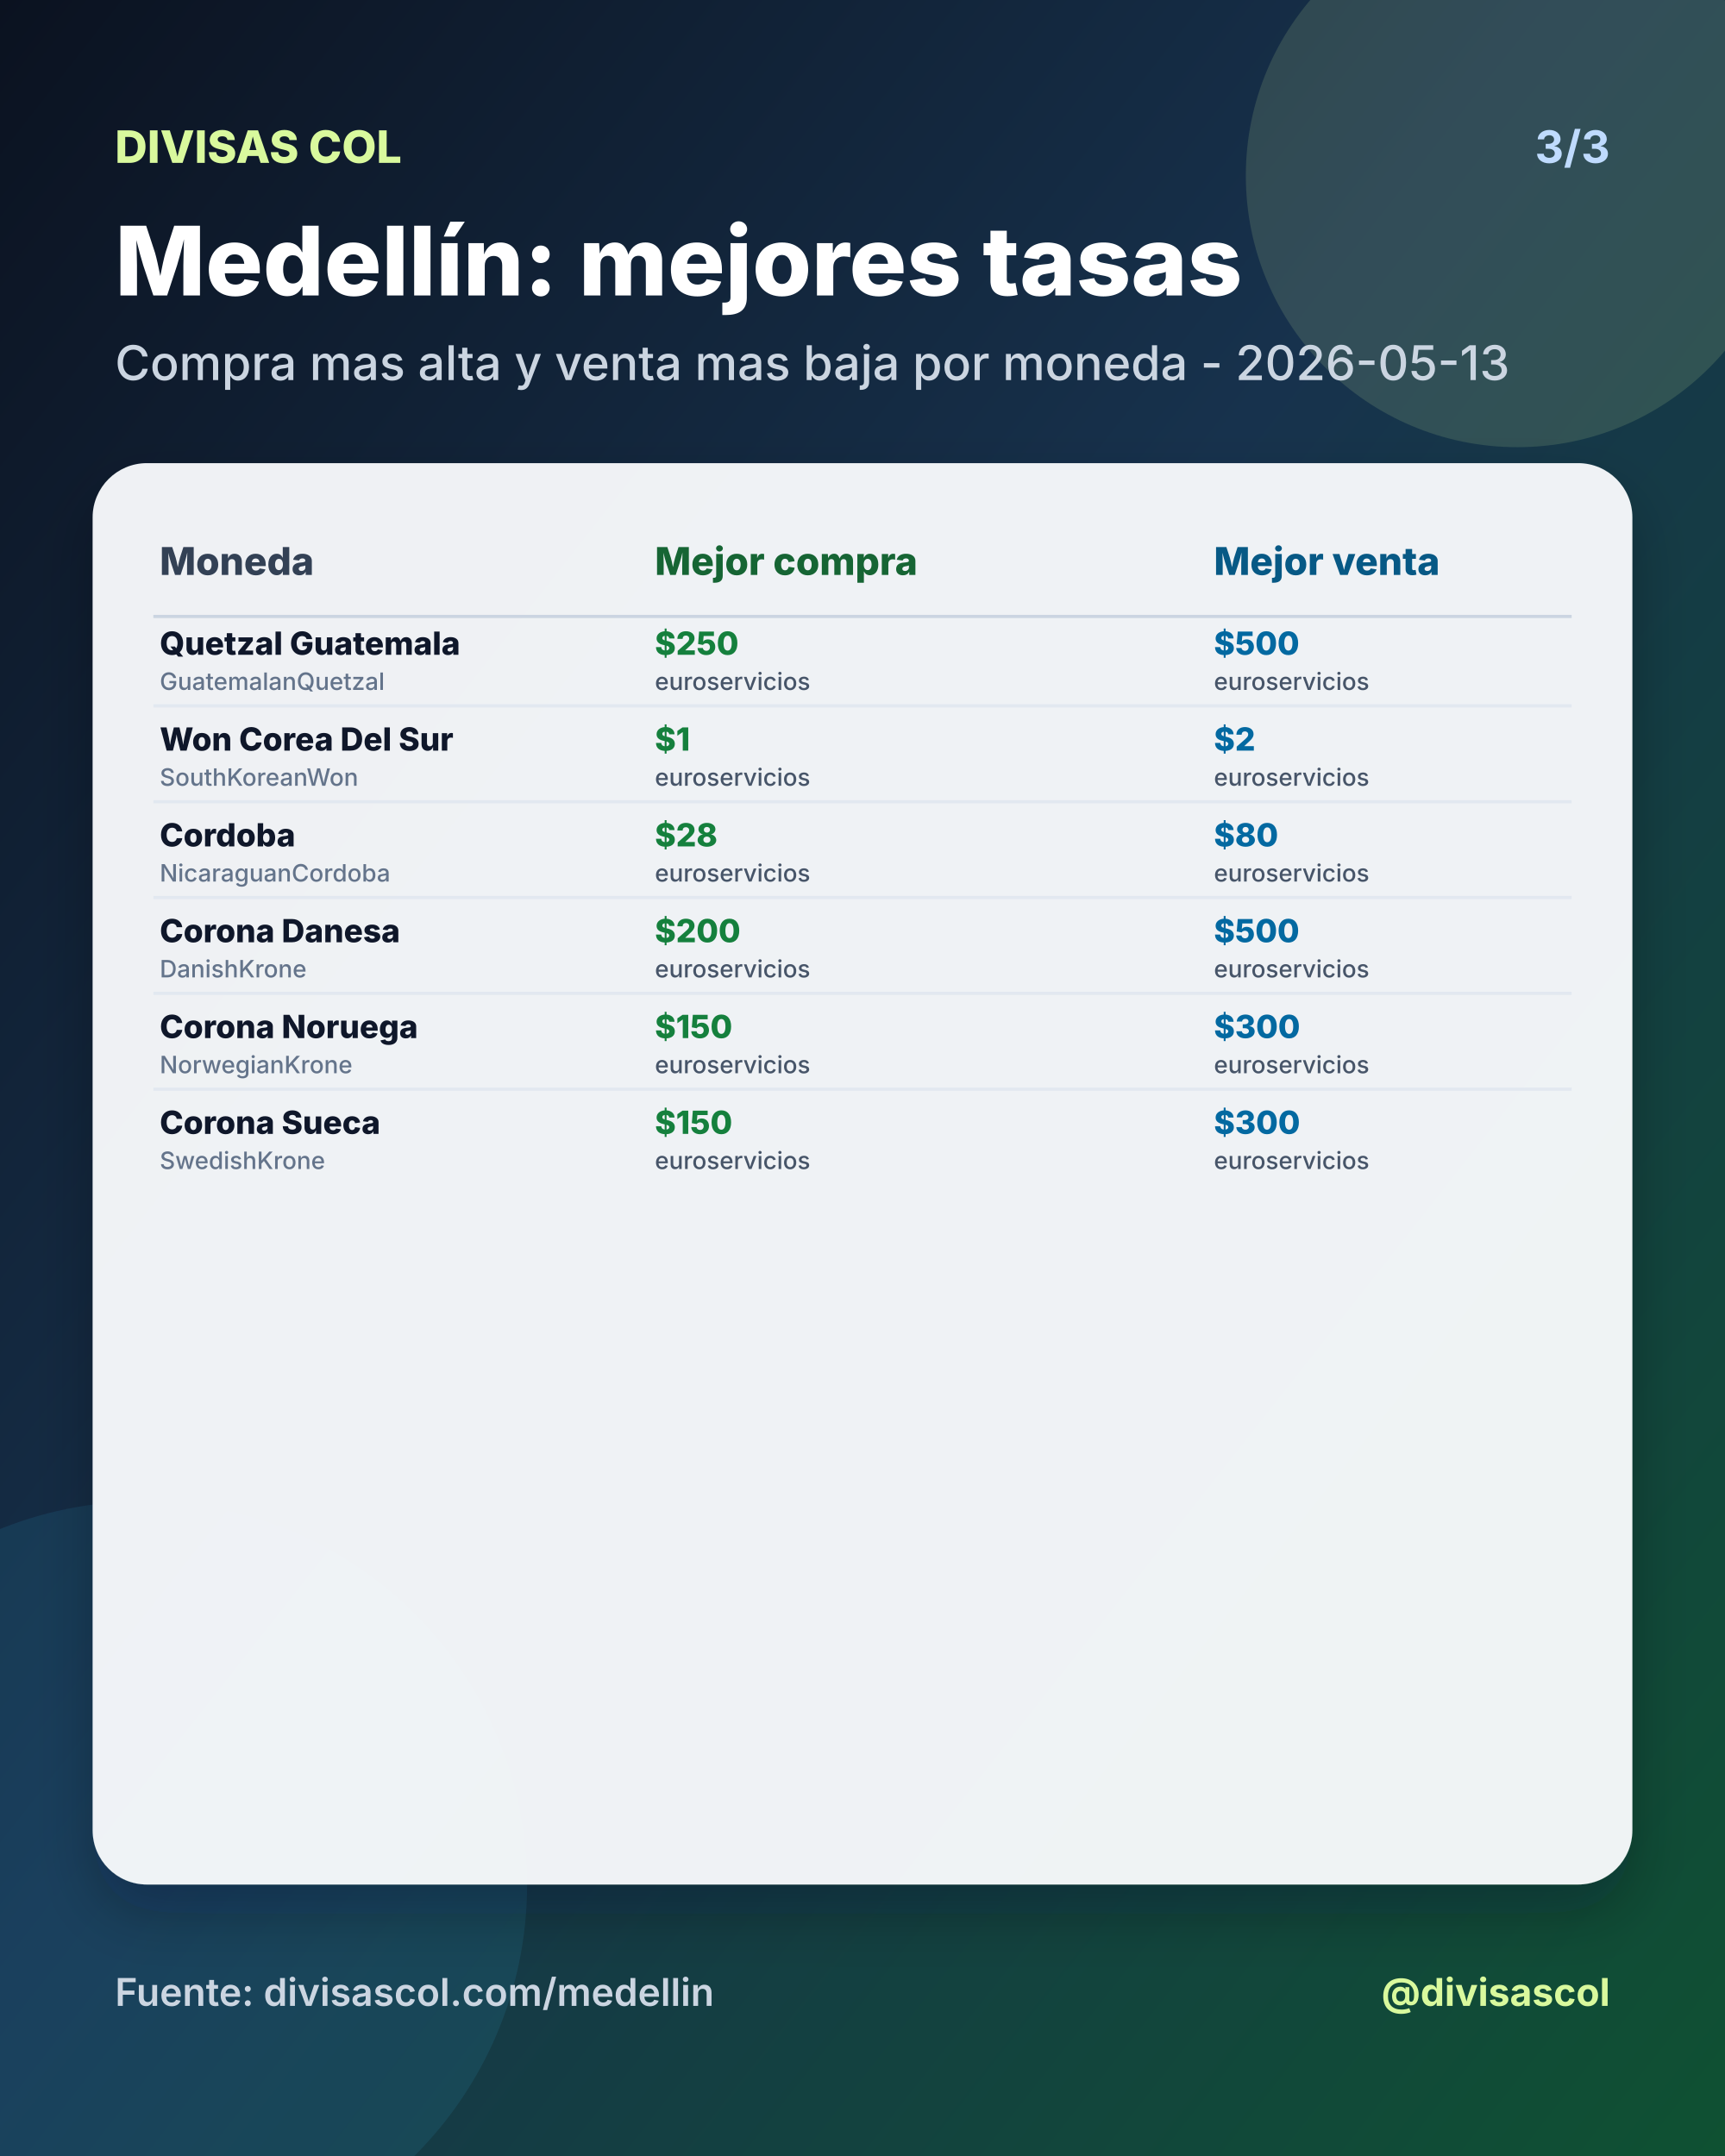
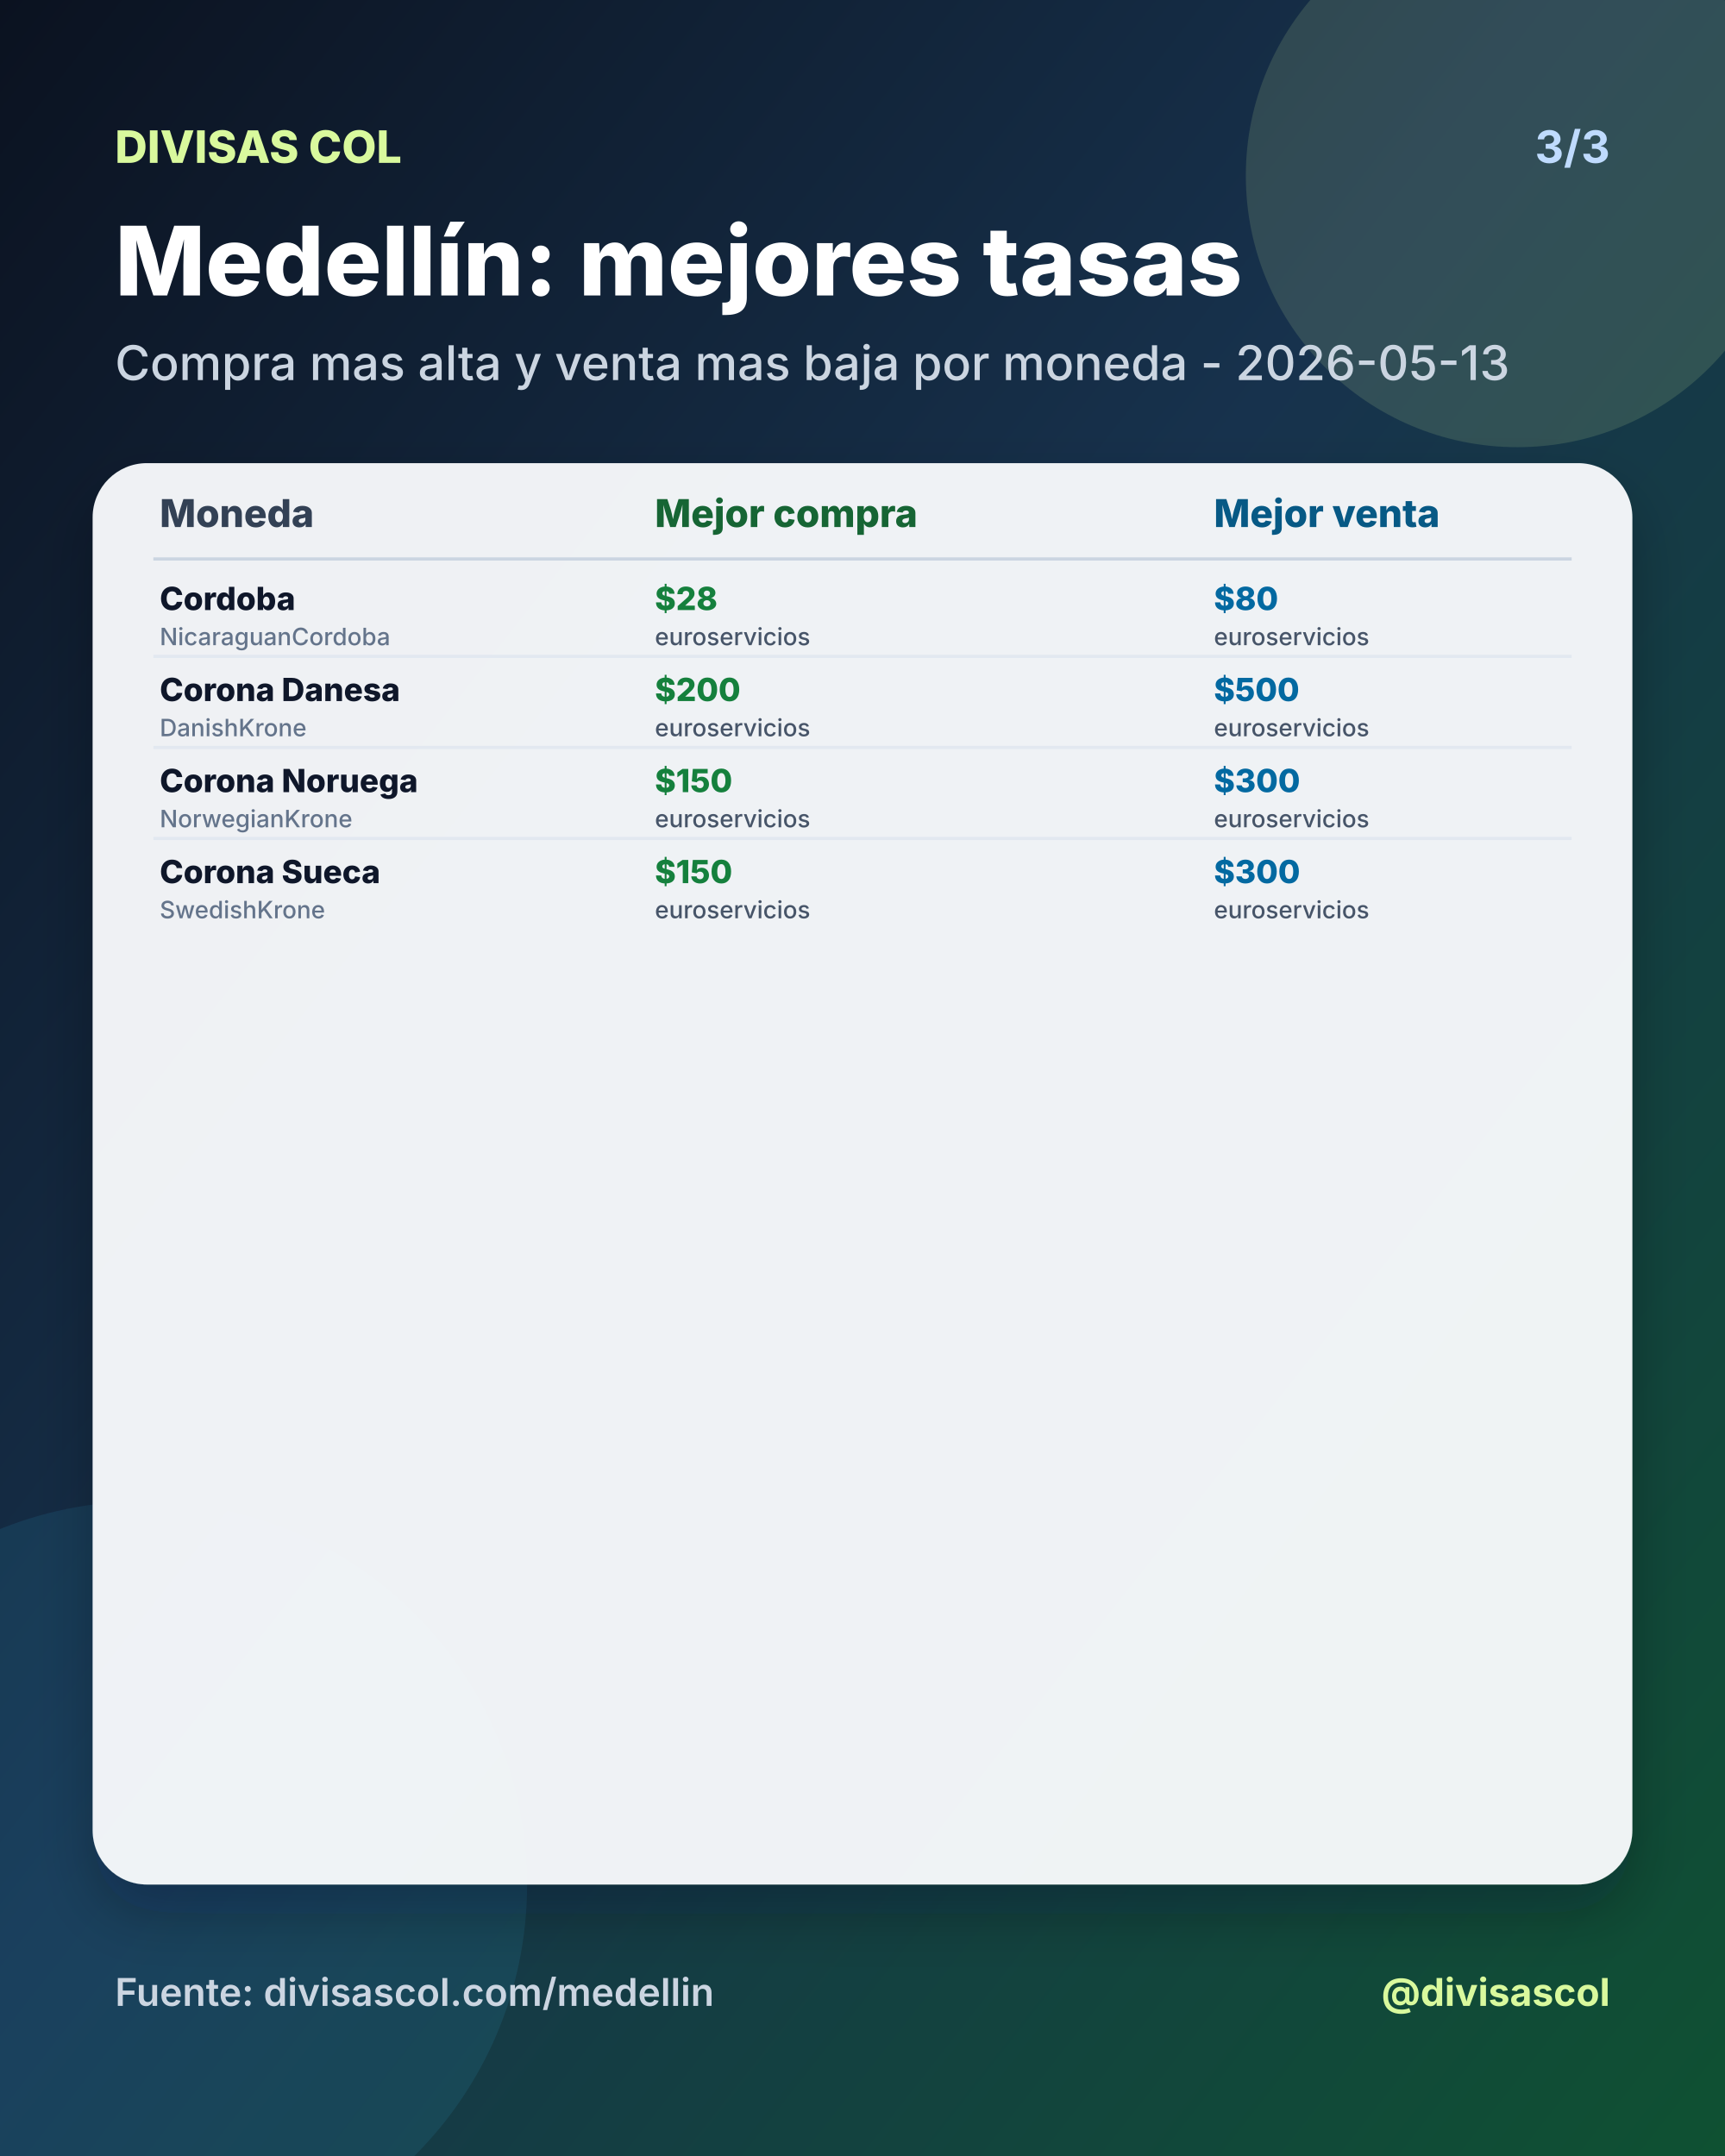
<svg xmlns="http://www.w3.org/2000/svg" width="1080" height="1350" viewBox="0 0 1080 1350">
  <defs>
    <linearGradient id="bg" x1="0" y1="0" x2="1" y2="1">
      <stop offset="0%" stop-color="#0b1220" />
      <stop offset="46%" stop-color="#17324d" />
      <stop offset="100%" stop-color="#0f5132" />
    </linearGradient>
    <filter id="shadow" x="-20%" y="-20%" width="140%" height="140%">
      <feDropShadow dx="0" dy="18" stdDeviation="18" flood-color="#020617" flood-opacity="0.28" />
    </filter>
  </defs>
  <rect width="1080" height="1350" fill="url(#bg)" />
  <circle cx="950" cy="110" r="170" fill="#d9f99d" opacity="0.14" />
  <circle cx="90" cy="1180" r="240" fill="#38bdf8" opacity="0.10" />
  <text x="72" y="102" fill="#d9f99d" font-size="28" font-family="Inter, Arial, sans-serif" font-weight="800" text-anchor="start">DIVISAS COL</text>
  <text x="1008" y="102" fill="#bfdbfe" font-size="28" font-family="Inter, Arial, sans-serif" font-weight="700" text-anchor="end">3/3</text>
  <text x="72" y="185" fill="#ffffff" font-size="60" font-family="Inter, Arial, sans-serif" font-weight="800" text-anchor="start">Medellín: mejores tasas</text>
  <text x="72" y="238" fill="#cbd5e1" font-size="30" font-family="Inter, Arial, sans-serif" font-weight="500" text-anchor="start">Compra mas alta y venta mas baja por moneda - 2026-05-13</text>
  <rect x="58" y="290" width="964" height="890" rx="34" fill="#f8fafc" opacity="0.96" filter="url(#shadow)" />
-   <text x="100" y="360" fill="#334155" font-size="24" font-family="Inter, Arial, sans-serif" font-weight="800" text-anchor="start">Moneda</text>
-   <text x="410" y="360" fill="#166534" font-size="24" font-family="Inter, Arial, sans-serif" font-weight="800" text-anchor="start">Mejor compra</text>
-   <text x="760" y="360" fill="#075985" font-size="24" font-family="Inter, Arial, sans-serif" font-weight="800" text-anchor="start">Mejor venta</text>
-   <line x1="96" y1="386" x2="984" y2="386" stroke="#cbd5e1" stroke-width="2" />
-   <text x="100" y="410" fill="#0f172a" font-size="20" font-family="Inter, Arial, sans-serif" font-weight="800" text-anchor="start">Quetzal Guatemala</text>
-   <text x="100" y="432" fill="#64748b" font-size="15" font-family="Inter, Arial, sans-serif" font-weight="500" text-anchor="start">GuatemalanQuetzal</text>
-   <text x="410" y="410" fill="#15803d" font-size="20" font-family="Inter, Arial, sans-serif" font-weight="800" text-anchor="start">$250</text>
-   <text x="410" y="432" fill="#475569" font-size="15" font-family="Inter, Arial, sans-serif" font-weight="500" text-anchor="start">euroservicios</text>
-   <text x="760" y="410" fill="#0369a1" font-size="20" font-family="Inter, Arial, sans-serif" font-weight="800" text-anchor="start">$500</text>
-   <text x="760" y="432" fill="#475569" font-size="15" font-family="Inter, Arial, sans-serif" font-weight="500" text-anchor="start">euroservicios</text>
-   <line x1="96" y1="442" x2="984" y2="442" stroke="#e2e8f0" stroke-width="2" />
-   <text x="100" y="470" fill="#0f172a" font-size="20" font-family="Inter, Arial, sans-serif" font-weight="800" text-anchor="start">Won Corea Del Sur</text>
-   <text x="100" y="492" fill="#64748b" font-size="15" font-family="Inter, Arial, sans-serif" font-weight="500" text-anchor="start">SouthKoreanWon</text>
-   <text x="410" y="470" fill="#15803d" font-size="20" font-family="Inter, Arial, sans-serif" font-weight="800" text-anchor="start">$1</text>
-   <text x="410" y="492" fill="#475569" font-size="15" font-family="Inter, Arial, sans-serif" font-weight="500" text-anchor="start">euroservicios</text>
-   <text x="760" y="470" fill="#0369a1" font-size="20" font-family="Inter, Arial, sans-serif" font-weight="800" text-anchor="start">$2</text>
-   <text x="760" y="492" fill="#475569" font-size="15" font-family="Inter, Arial, sans-serif" font-weight="500" text-anchor="start">euroservicios</text>
-   <line x1="96" y1="502" x2="984" y2="502" stroke="#e2e8f0" stroke-width="2" />
-   <text x="100" y="530" fill="#0f172a" font-size="20" font-family="Inter, Arial, sans-serif" font-weight="800" text-anchor="start">Cordoba</text>
-   <text x="100" y="552" fill="#64748b" font-size="15" font-family="Inter, Arial, sans-serif" font-weight="500" text-anchor="start">NicaraguanCordoba</text>
-   <text x="410" y="530" fill="#15803d" font-size="20" font-family="Inter, Arial, sans-serif" font-weight="800" text-anchor="start">$28</text>
-   <text x="410" y="552" fill="#475569" font-size="15" font-family="Inter, Arial, sans-serif" font-weight="500" text-anchor="start">euroservicios</text>
-   <text x="760" y="530" fill="#0369a1" font-size="20" font-family="Inter, Arial, sans-serif" font-weight="800" text-anchor="start">$80</text>
-   <text x="760" y="552" fill="#475569" font-size="15" font-family="Inter, Arial, sans-serif" font-weight="500" text-anchor="start">euroservicios</text>
-   <line x1="96" y1="562" x2="984" y2="562" stroke="#e2e8f0" stroke-width="2" />
-   <text x="100" y="590" fill="#0f172a" font-size="20" font-family="Inter, Arial, sans-serif" font-weight="800" text-anchor="start">Corona Danesa</text>
-   <text x="100" y="612" fill="#64748b" font-size="15" font-family="Inter, Arial, sans-serif" font-weight="500" text-anchor="start">DanishKrone</text>
-   <text x="410" y="590" fill="#15803d" font-size="20" font-family="Inter, Arial, sans-serif" font-weight="800" text-anchor="start">$200</text>
-   <text x="410" y="612" fill="#475569" font-size="15" font-family="Inter, Arial, sans-serif" font-weight="500" text-anchor="start">euroservicios</text>
-   <text x="760" y="590" fill="#0369a1" font-size="20" font-family="Inter, Arial, sans-serif" font-weight="800" text-anchor="start">$500</text>
-   <text x="760" y="612" fill="#475569" font-size="15" font-family="Inter, Arial, sans-serif" font-weight="500" text-anchor="start">euroservicios</text>
-   <line x1="96" y1="622" x2="984" y2="622" stroke="#e2e8f0" stroke-width="2" />
-   <text x="100" y="650" fill="#0f172a" font-size="20" font-family="Inter, Arial, sans-serif" font-weight="800" text-anchor="start">Corona Noruega</text>
-   <text x="100" y="672" fill="#64748b" font-size="15" font-family="Inter, Arial, sans-serif" font-weight="500" text-anchor="start">NorwegianKrone</text>
-   <text x="410" y="650" fill="#15803d" font-size="20" font-family="Inter, Arial, sans-serif" font-weight="800" text-anchor="start">$150</text>
-   <text x="410" y="672" fill="#475569" font-size="15" font-family="Inter, Arial, sans-serif" font-weight="500" text-anchor="start">euroservicios</text>
-   <text x="760" y="650" fill="#0369a1" font-size="20" font-family="Inter, Arial, sans-serif" font-weight="800" text-anchor="start">$300</text>
-   <text x="760" y="672" fill="#475569" font-size="15" font-family="Inter, Arial, sans-serif" font-weight="500" text-anchor="start">euroservicios</text>
-   <line x1="96" y1="682" x2="984" y2="682" stroke="#e2e8f0" stroke-width="2" />
-   <text x="100" y="710" fill="#0f172a" font-size="20" font-family="Inter, Arial, sans-serif" font-weight="800" text-anchor="start">Corona Sueca</text>
-   <text x="100" y="732" fill="#64748b" font-size="15" font-family="Inter, Arial, sans-serif" font-weight="500" text-anchor="start">SwedishKrone</text>
-   <text x="410" y="710" fill="#15803d" font-size="20" font-family="Inter, Arial, sans-serif" font-weight="800" text-anchor="start">$150</text>
-   <text x="410" y="732" fill="#475569" font-size="15" font-family="Inter, Arial, sans-serif" font-weight="500" text-anchor="start">euroservicios</text>
-   <text x="760" y="710" fill="#0369a1" font-size="20" font-family="Inter, Arial, sans-serif" font-weight="800" text-anchor="start">$300</text>
-   <text x="760" y="732" fill="#475569" font-size="15" font-family="Inter, Arial, sans-serif" font-weight="500" text-anchor="start">euroservicios</text>
+   <text x="100" y="330" fill="#334155" font-size="24" font-family="Inter, Arial, sans-serif" font-weight="800" text-anchor="start">Moneda</text>
+   <text x="410" y="330" fill="#166534" font-size="24" font-family="Inter, Arial, sans-serif" font-weight="800" text-anchor="start">Mejor compra</text>
+   <text x="760" y="330" fill="#075985" font-size="24" font-family="Inter, Arial, sans-serif" font-weight="800" text-anchor="start">Mejor venta</text>
+   <line x1="96" y1="350" x2="984" y2="350" stroke="#cbd5e1" stroke-width="2" />
+   <text x="100" y="382" fill="#0f172a" font-size="20" font-family="Inter, Arial, sans-serif" font-weight="800" text-anchor="start">Cordoba</text>
+   <text x="100" y="404" fill="#64748b" font-size="15" font-family="Inter, Arial, sans-serif" font-weight="500" text-anchor="start">NicaraguanCordoba</text>
+   <text x="410" y="382" fill="#15803d" font-size="20" font-family="Inter, Arial, sans-serif" font-weight="800" text-anchor="start">$28</text>
+   <text x="410" y="404" fill="#475569" font-size="15" font-family="Inter, Arial, sans-serif" font-weight="500" text-anchor="start">euroservicios</text>
+   <text x="760" y="382" fill="#0369a1" font-size="20" font-family="Inter, Arial, sans-serif" font-weight="800" text-anchor="start">$80</text>
+   <text x="760" y="404" fill="#475569" font-size="15" font-family="Inter, Arial, sans-serif" font-weight="500" text-anchor="start">euroservicios</text>
+   <line x1="96" y1="411" x2="984" y2="411" stroke="#e2e8f0" stroke-width="2" />
+   <text x="100" y="439" fill="#0f172a" font-size="20" font-family="Inter, Arial, sans-serif" font-weight="800" text-anchor="start">Corona Danesa</text>
+   <text x="100" y="461" fill="#64748b" font-size="15" font-family="Inter, Arial, sans-serif" font-weight="500" text-anchor="start">DanishKrone</text>
+   <text x="410" y="439" fill="#15803d" font-size="20" font-family="Inter, Arial, sans-serif" font-weight="800" text-anchor="start">$200</text>
+   <text x="410" y="461" fill="#475569" font-size="15" font-family="Inter, Arial, sans-serif" font-weight="500" text-anchor="start">euroservicios</text>
+   <text x="760" y="439" fill="#0369a1" font-size="20" font-family="Inter, Arial, sans-serif" font-weight="800" text-anchor="start">$500</text>
+   <text x="760" y="461" fill="#475569" font-size="15" font-family="Inter, Arial, sans-serif" font-weight="500" text-anchor="start">euroservicios</text>
+   <line x1="96" y1="468" x2="984" y2="468" stroke="#e2e8f0" stroke-width="2" />
+   <text x="100" y="496" fill="#0f172a" font-size="20" font-family="Inter, Arial, sans-serif" font-weight="800" text-anchor="start">Corona Noruega</text>
+   <text x="100" y="518" fill="#64748b" font-size="15" font-family="Inter, Arial, sans-serif" font-weight="500" text-anchor="start">NorwegianKrone</text>
+   <text x="410" y="496" fill="#15803d" font-size="20" font-family="Inter, Arial, sans-serif" font-weight="800" text-anchor="start">$150</text>
+   <text x="410" y="518" fill="#475569" font-size="15" font-family="Inter, Arial, sans-serif" font-weight="500" text-anchor="start">euroservicios</text>
+   <text x="760" y="496" fill="#0369a1" font-size="20" font-family="Inter, Arial, sans-serif" font-weight="800" text-anchor="start">$300</text>
+   <text x="760" y="518" fill="#475569" font-size="15" font-family="Inter, Arial, sans-serif" font-weight="500" text-anchor="start">euroservicios</text>
+   <line x1="96" y1="525" x2="984" y2="525" stroke="#e2e8f0" stroke-width="2" />
+   <text x="100" y="553" fill="#0f172a" font-size="20" font-family="Inter, Arial, sans-serif" font-weight="800" text-anchor="start">Corona Sueca</text>
+   <text x="100" y="575" fill="#64748b" font-size="15" font-family="Inter, Arial, sans-serif" font-weight="500" text-anchor="start">SwedishKrone</text>
+   <text x="410" y="553" fill="#15803d" font-size="20" font-family="Inter, Arial, sans-serif" font-weight="800" text-anchor="start">$150</text>
+   <text x="410" y="575" fill="#475569" font-size="15" font-family="Inter, Arial, sans-serif" font-weight="500" text-anchor="start">euroservicios</text>
+   <text x="760" y="553" fill="#0369a1" font-size="20" font-family="Inter, Arial, sans-serif" font-weight="800" text-anchor="start">$300</text>
+   <text x="760" y="575" fill="#475569" font-size="15" font-family="Inter, Arial, sans-serif" font-weight="500" text-anchor="start">euroservicios</text>
  <text x="72" y="1256" fill="#cbd5e1" font-size="24" font-family="Inter, Arial, sans-serif" font-weight="600" text-anchor="start">Fuente: divisascol.com/medellin</text>
  <text x="1008" y="1256" fill="#d9f99d" font-size="24" font-family="Inter, Arial, sans-serif" font-weight="700" text-anchor="end">@divisascol</text>
</svg>
